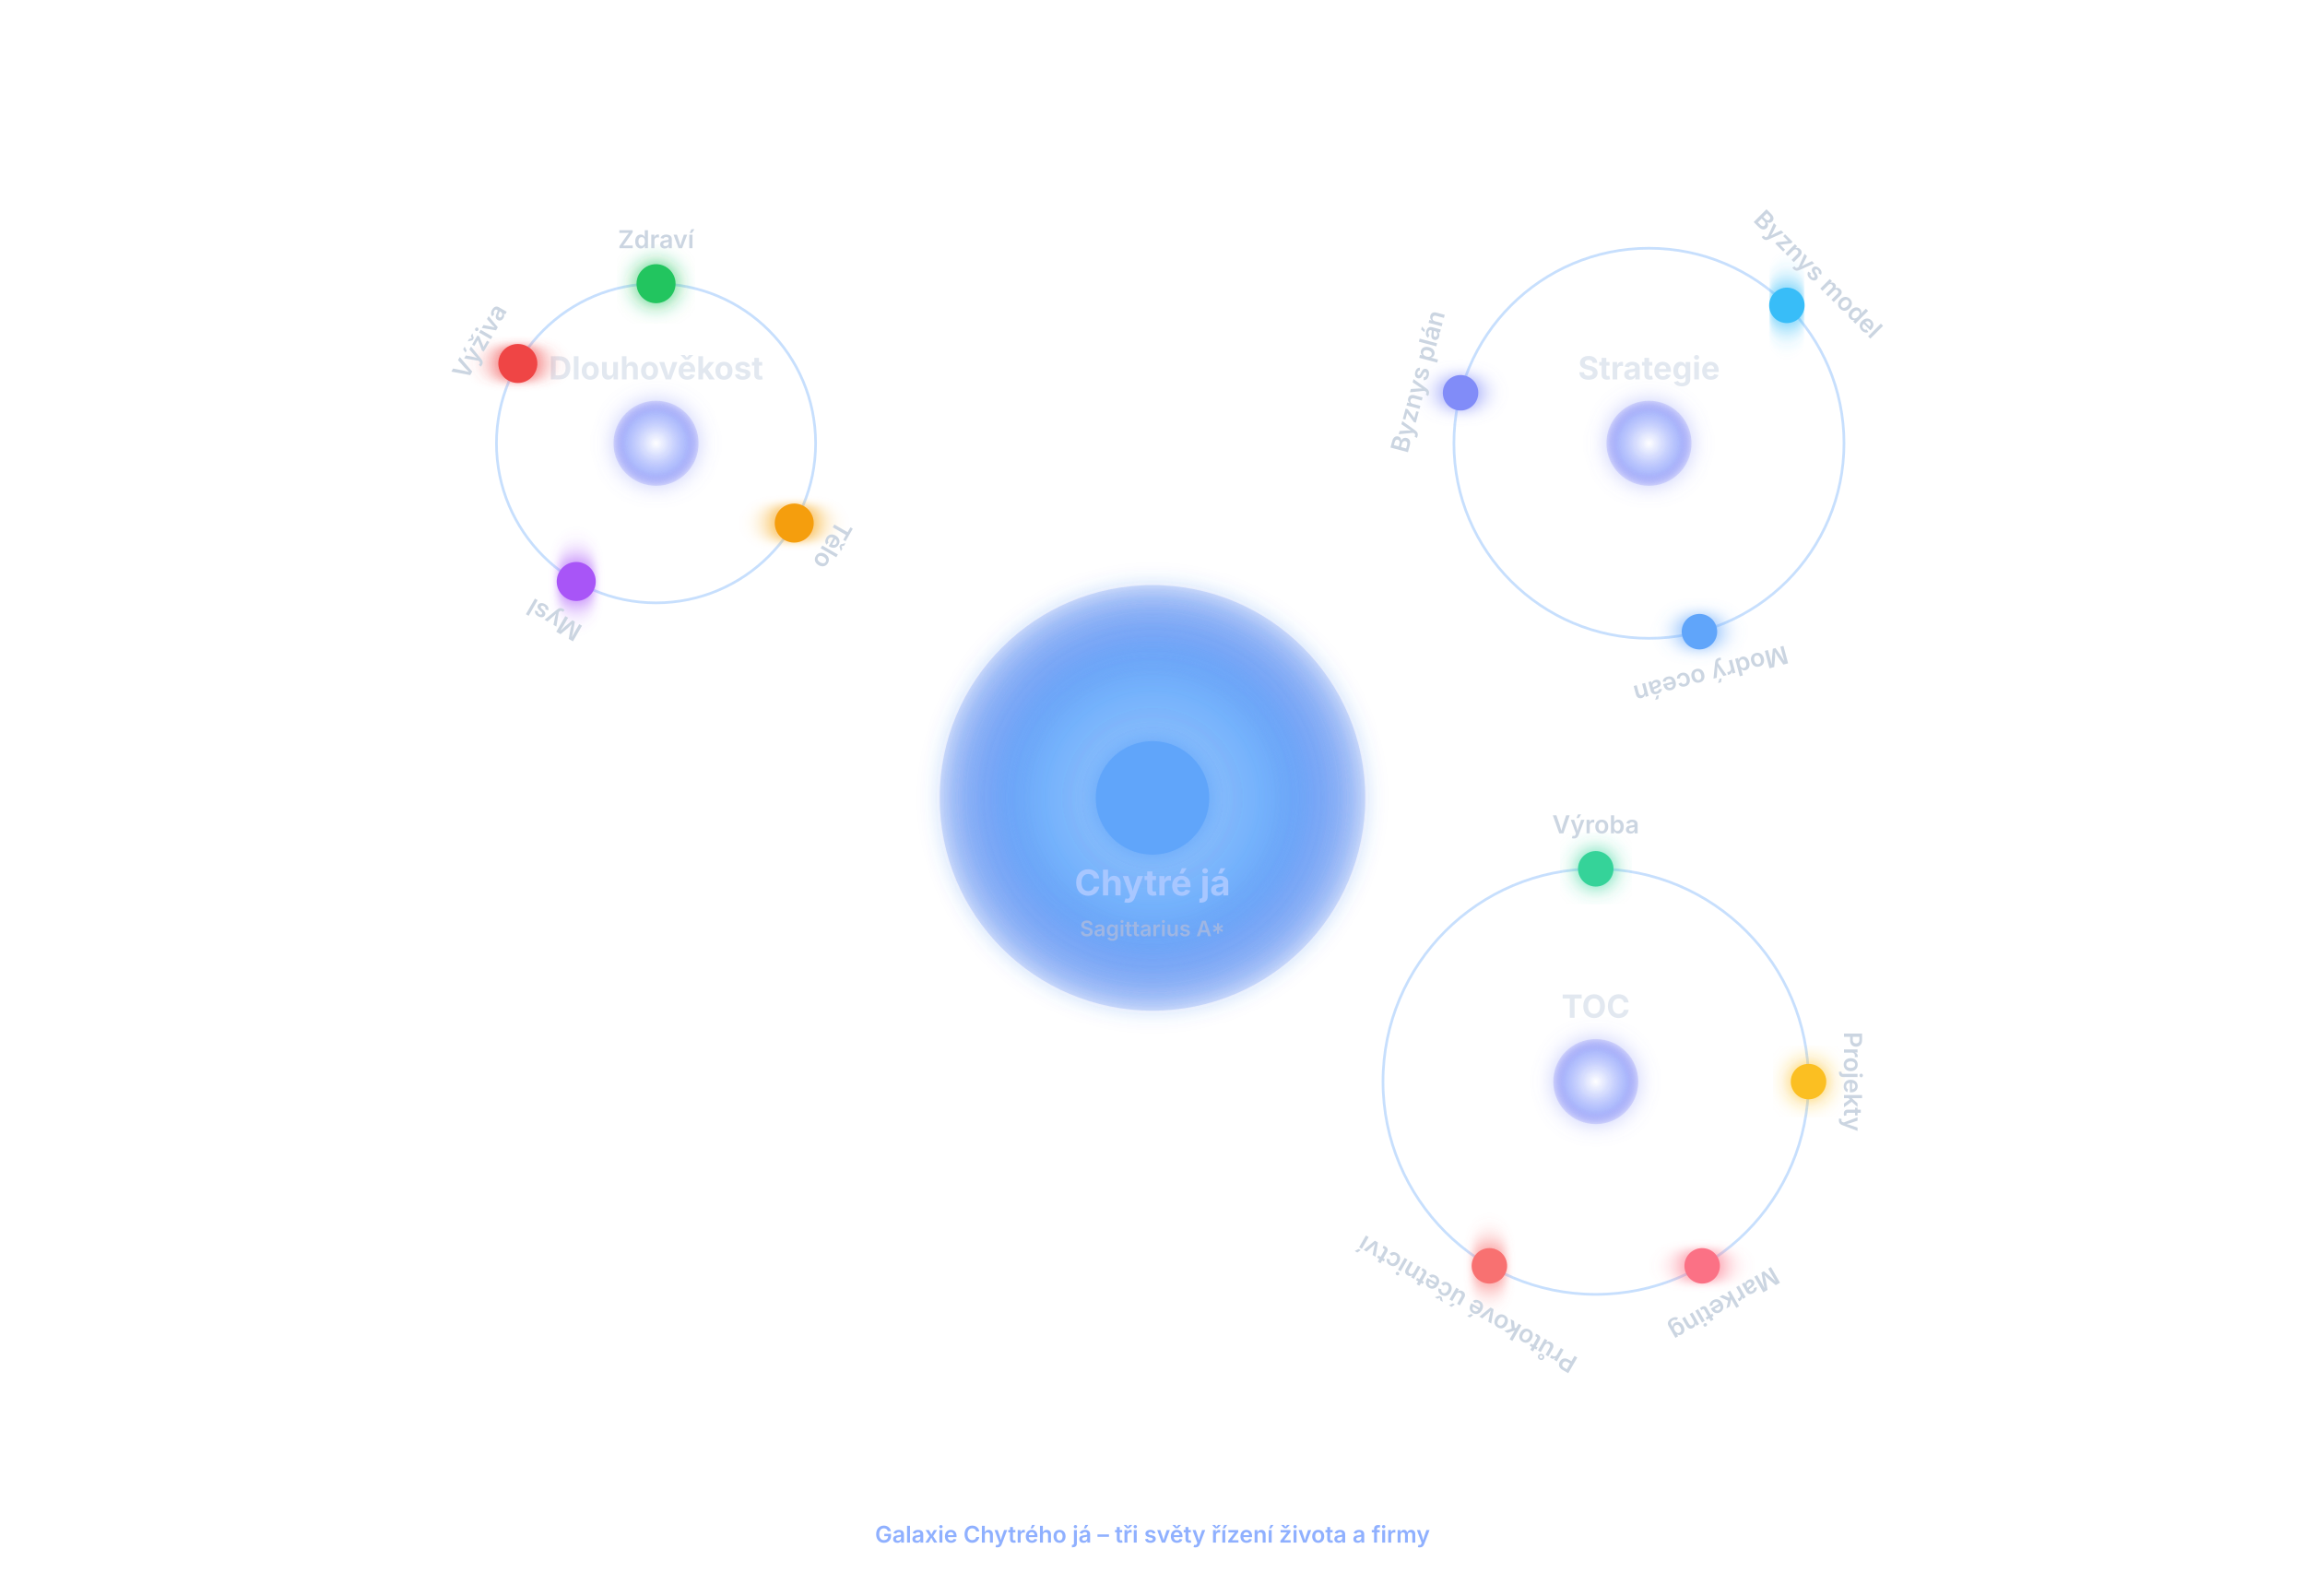
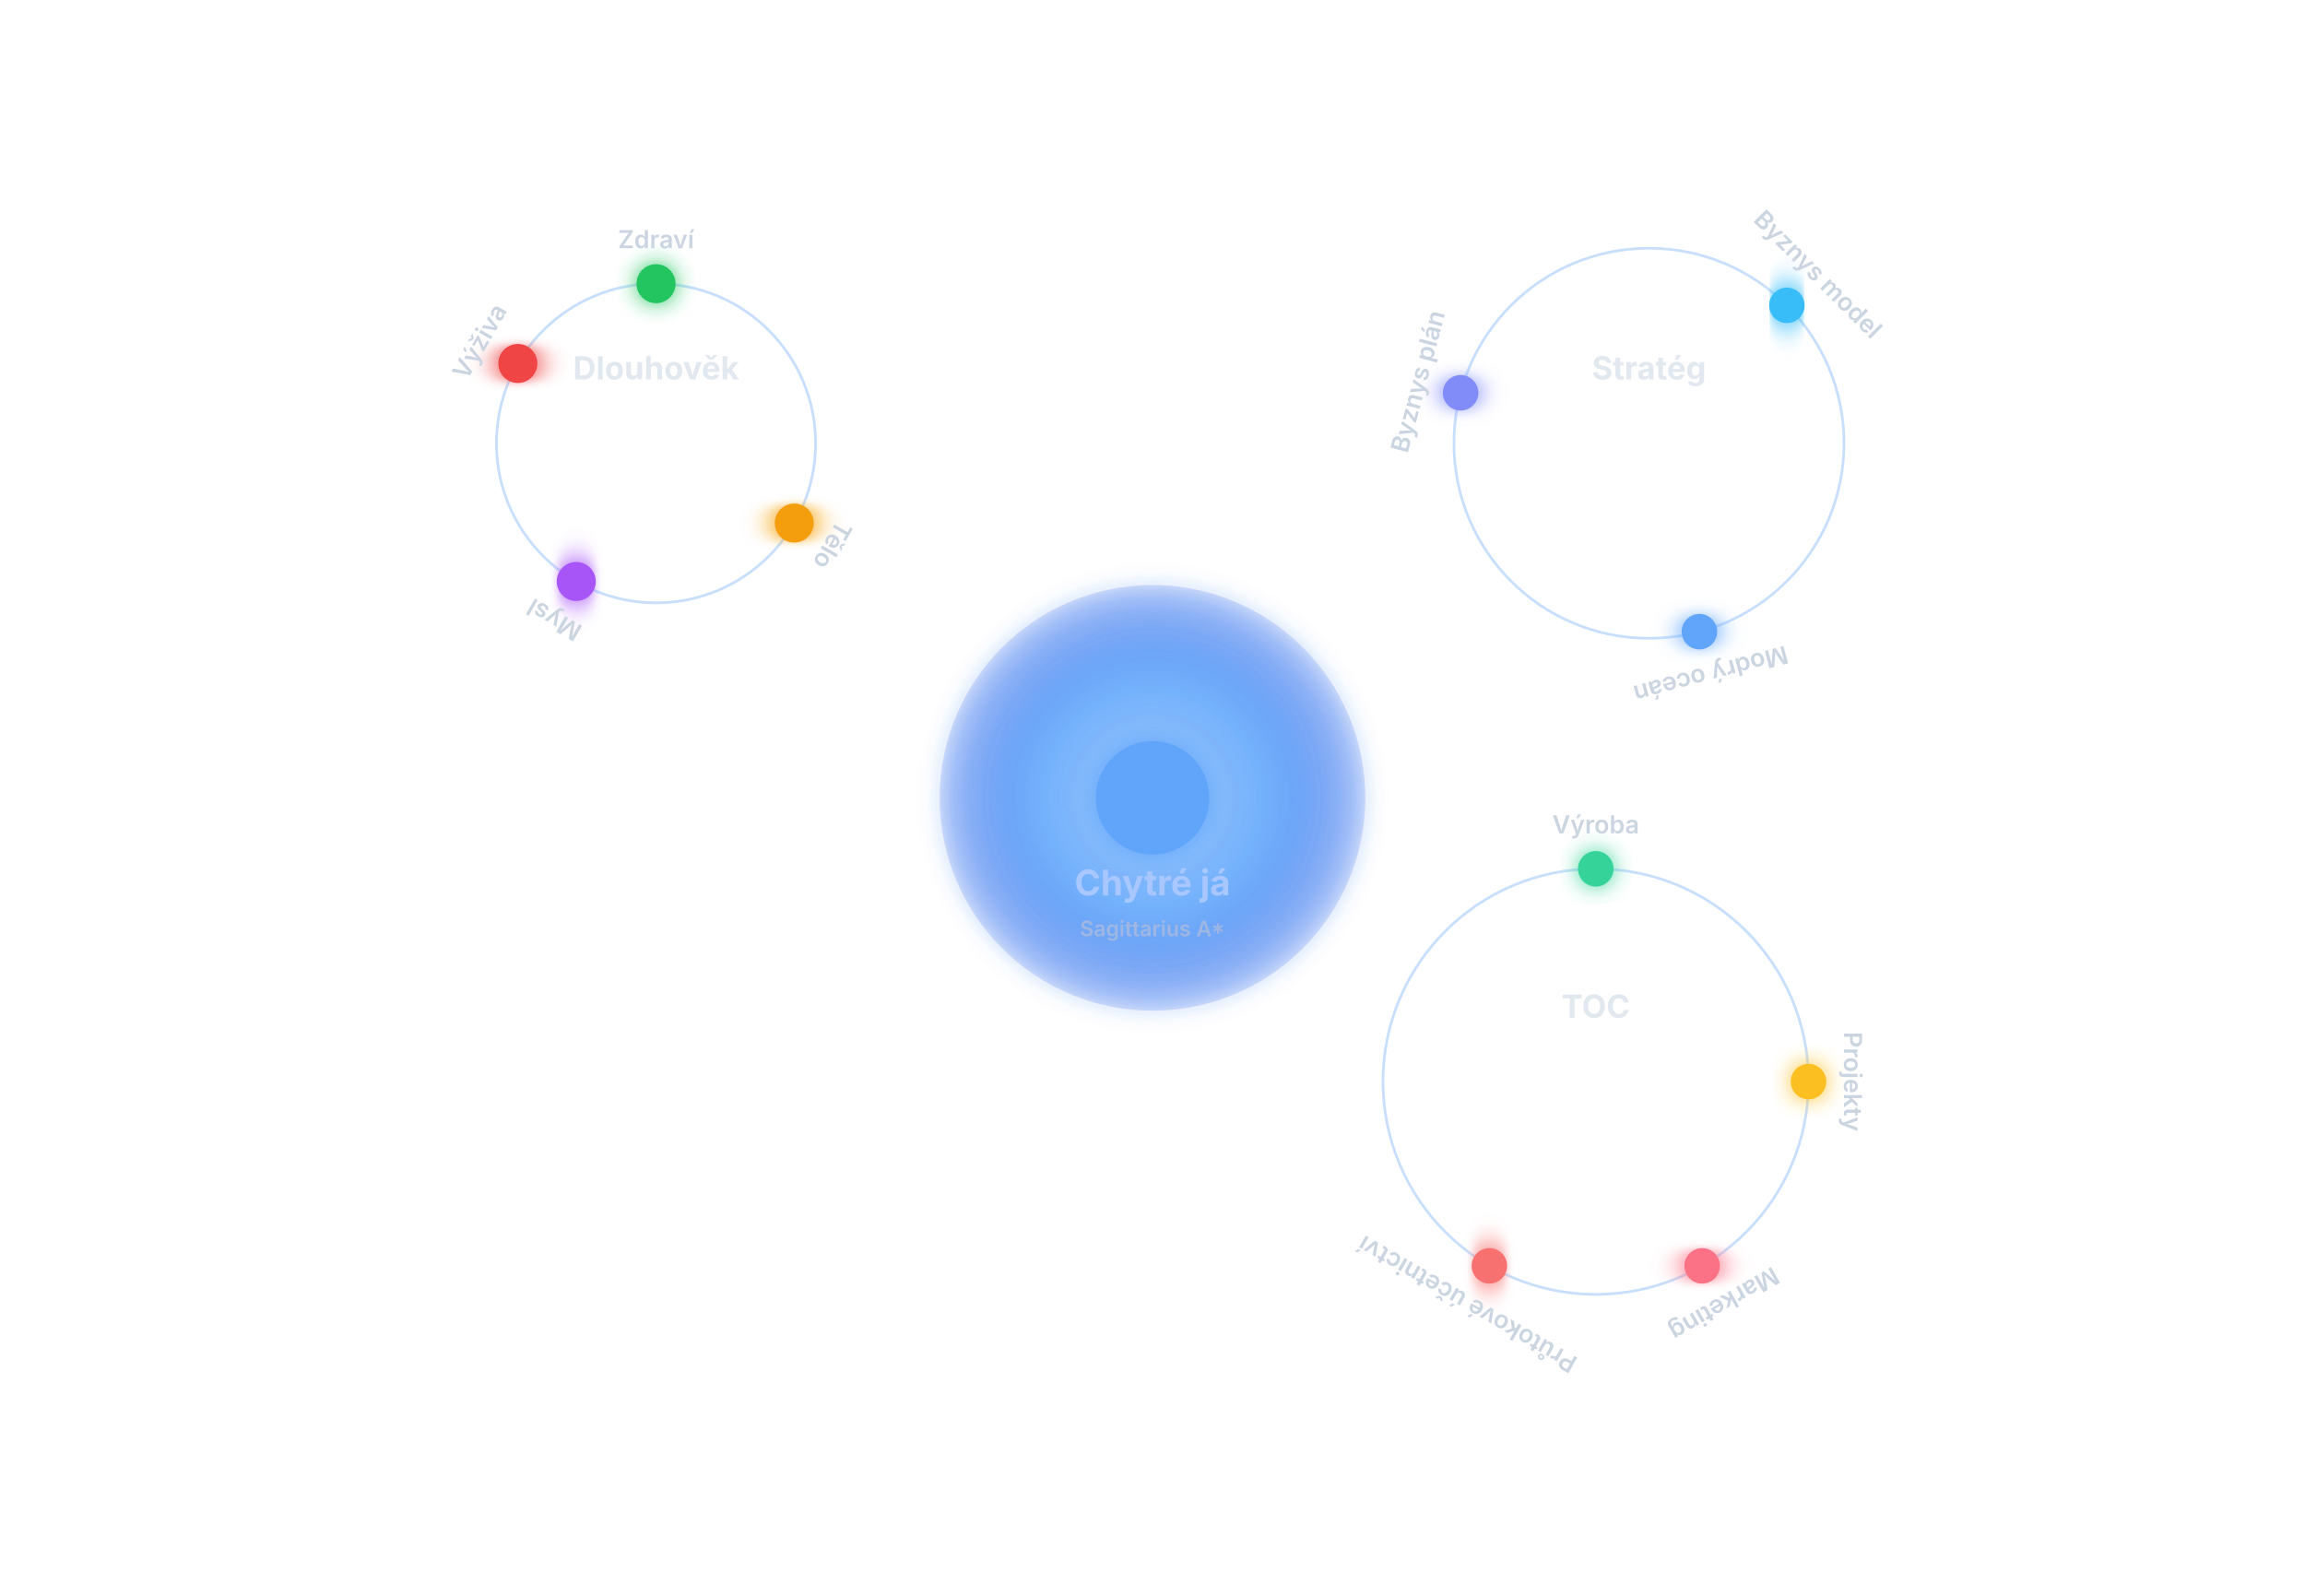
<svg xmlns="http://www.w3.org/2000/svg" class="galaxy-svg" viewBox="-50 -50 1300 900" role="img" aria-label="Galaxie Chytrého já">
  <defs>
    <filter id="glow" x="-50%" y="-50%" width="200%" height="200%">
      <feGaussianBlur stdDeviation="6" result="blur" />
      <feMerge>
        <feMergeNode in="blur" />
        <feMergeNode in="SourceGraphic" />
      </feMerge>
    </filter>
    <radialGradient id="coreGrad" cx="50%" cy="50%" r="50%">
      <stop offset="0%" stop-color="#93c5fd" stop-opacity="1" />
      <stop offset="55%" stop-color="#60a5fa" stop-opacity="0.9" />
      <stop offset="100%" stop-color="#2563eb" stop-opacity="0.2" />
    </radialGradient>
    <radialGradient id="starGrad" cx="50%" cy="50%" r="50%">
      <stop offset="0%" stop-color="#ffffff" stop-opacity="1" />
      <stop offset="70%" stop-color="#a5b4fc" stop-opacity="0.8" />
      <stop offset="100%" stop-color="#6366f1" stop-opacity="0.2" />
    </radialGradient>
    <style>
            .galaxy-svg {
                width: 100%;
                max-width: 1200px;
                height: auto;
                display: block;
                margin: 0 auto;
                border-radius: 12px;
                background: radial-gradient(1200px 800px at 50% 50%, #0b1220 0%, #0b1220 40%, #0a1020 100%);
                overflow: hidden;
            }

            @keyframes rotate {
                from { transform: rotate(0deg); }
                to   { transform: rotate(360deg); }
            }

            @keyframes pulse {
                0%,100% { transform: scale(1); opacity: .95; }
                50%     { transform: scale(1.06); opacity: 1; }
            }

            .core-pulse {
                animation: pulse 4s ease-in-out infinite;
                transform-origin: 600px 400px;
            }

            .galaxy-rotate {
                animation: rotate 320s linear infinite;
                transform-origin: 600px 400px;
            }

            #longevity .orbit-local { animation: rotate 25s linear infinite; transform-origin: 0 0; }
            #strategy  .orbit-local { animation: rotate 35s linear infinite; transform-origin: 0 0; }
            #toc       .orbit-local { animation: rotate 45s linear infinite; transform-origin: 0 0; }

            .orbit-path {
                stroke: rgba(96,165,250,.35);
                stroke-width: 1.5;
                fill: none;
            }

            .star-label {
                font: 700 18px Inter, sans-serif;
                fill: #e2e8f0;
                text-anchor: middle;
            }

            .planet-label {
                font: 600 14px Inter, sans-serif;
                fill: #cbd5e1;
                text-anchor: middle;
            }

            .tag {
                font: 600 12px Inter, sans-serif;
                fill: #9fb6e3;
                text-anchor: middle;
            }
        </style>
  </defs>
  <g id="core">
    <circle cx="600" cy="400" r="120" fill="url(#coreGrad)" filter="url(#glow)" opacity="0.9" />
    <circle class="core-pulse" cx="600" cy="400" r="32" fill="#60a5fa" filter="url(#glow)" />
    <text x="600" y="455" class="star-label" style="font-size:20px; fill:#a8c7ff;">Chytré já</text>
    <text x="600" y="478" class="tag">Sagittarius A*</text>
  </g>
  <g class="galaxy-rotate">
    <g id="longevity" transform="translate(320,200)">
-       <circle cx="0" cy="0" r="24" fill="url(#starGrad)" filter="url(#glow)" />
-       <text x="0" y="-36" class="star-label">Dlouhověkost</text>
+       <circle cx="0" cy="0" r="150" fill="transparent" pointer-events="all" />
+       <text x="0" y="-36" class="star-label">Dlouhověk</text>
      <g class="orbit-local">
        <circle class="orbit-path" cx="0" cy="0" r="90" />
        <g transform="rotate(0)">
          <circle cx="0" cy="-90" r="11" fill="#22c55e" filter="url(#glow)" />
          <text x="0" y="-110" class="planet-label">Zdraví</text>
        </g>
        <g transform="rotate(120)">
          <circle cx="0" cy="-90" r="11" fill="#f59e0b" filter="url(#glow)" />
          <text x="0" y="-110" class="planet-label">Tělo</text>
        </g>
        <g transform="rotate(210)">
          <circle cx="0" cy="-90" r="11" fill="#a855f7" filter="url(#glow)" />
          <text x="0" y="-110" class="planet-label">Mysl</text>
        </g>
        <g transform="rotate(300)">
          <circle cx="0" cy="-90" r="11" fill="#ef4444" filter="url(#glow)" />
          <text x="0" y="-110" class="planet-label">Výživa</text>
        </g>
      </g>
    </g>
    <g id="strategy" transform="translate(880,200)">
-       <circle cx="0" cy="0" r="24" fill="url(#starGrad)" filter="url(#glow)" />
-       <text x="0" y="-36" class="star-label">Strategie</text>
+       <circle cx="0" cy="0" r="150" fill="transparent" pointer-events="all" />
+       <text x="0" y="-36" class="star-label">Stratég</text>
      <g class="orbit-local">
        <circle class="orbit-path" cx="0" cy="0" r="110" />
        <g transform="rotate(45)">
          <circle cx="0" cy="-110" r="10" fill="#38bdf8" filter="url(#glow)" />
          <text x="0" y="-130" class="planet-label">Byznys model</text>
        </g>
        <g transform="rotate(165)">
          <circle cx="0" cy="-110" r="10" fill="#60a5fa" filter="url(#glow)" />
          <text x="0" y="-130" class="planet-label">Modrý oceán</text>
        </g>
        <g transform="rotate(285)">
          <circle cx="0" cy="-110" r="10" fill="#818cf8" filter="url(#glow)" />
          <text x="0" y="-130" class="planet-label">Byznys plán</text>
        </g>
      </g>
    </g>
    <g id="toc" transform="translate(850,560)">
-       <circle cx="0" cy="0" r="24" fill="url(#starGrad)" filter="url(#glow)" />
+       <circle cx="0" cy="0" r="150" fill="transparent" pointer-events="all" />
      <text x="0" y="-36" class="star-label">TOC</text>
      <g class="orbit-local">
        <circle class="orbit-path" cx="0" cy="0" r="120" />
        <g transform="rotate(0)">
          <circle cx="0" cy="-120" r="10" fill="#34d399" filter="url(#glow)" />
          <text x="0" y="-140" class="planet-label">Výroba</text>
        </g>
        <g transform="rotate(90)">
          <circle cx="0" cy="-120" r="10" fill="#fbbf24" filter="url(#glow)" />
          <text x="0" y="-140" class="planet-label">Projekty</text>
        </g>
        <g transform="rotate(210)">
          <circle cx="0" cy="-120" r="10" fill="#f87171" filter="url(#glow)" />
          <text x="0" y="-140" class="planet-label">Průtokové účetnictví</text>
        </g>
        <g transform="rotate(150)">
          <circle cx="0" cy="-120" r="10" fill="#fb7185" filter="url(#glow)" />
          <text x="0" y="-140" class="planet-label">Marketing</text>
        </g>
      </g>
    </g>
  </g>
  <text x="600" y="820" class="tag" style="fill:#8fb0ff; font-size:13px;">
-         Galaxie Chytrého já – tři světy řízení života a firmy
+       
    </text>
</svg>
